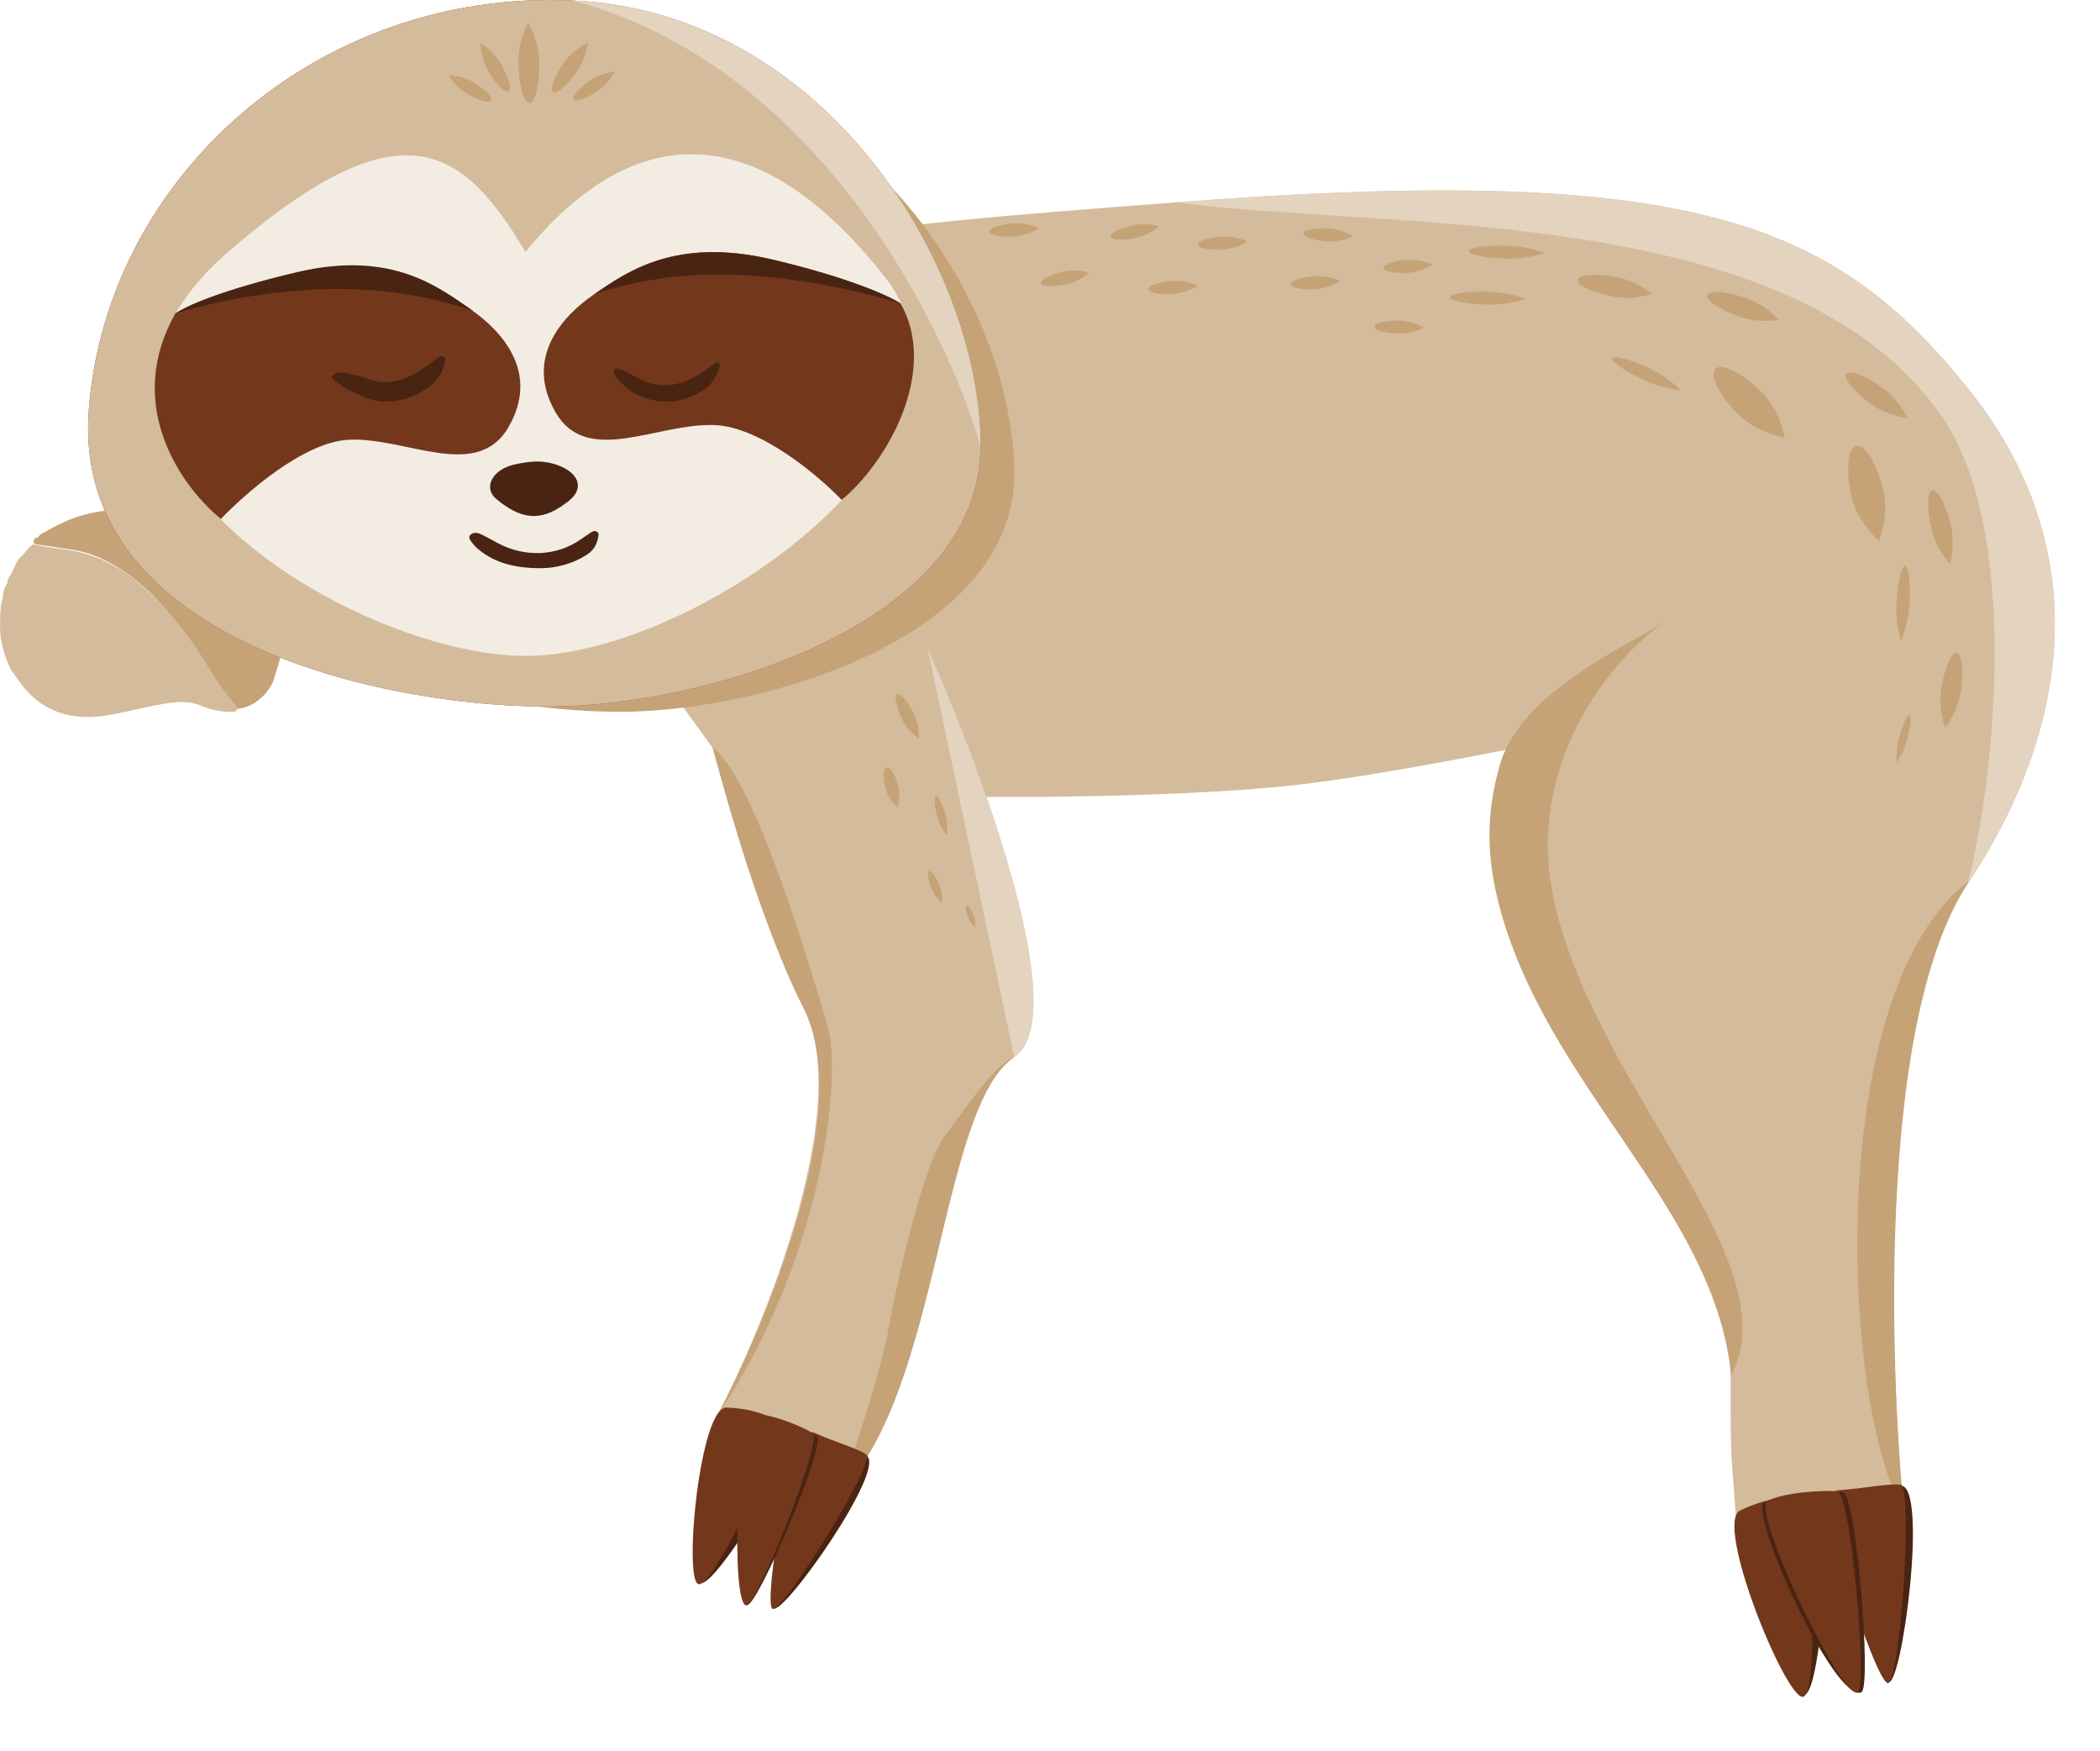
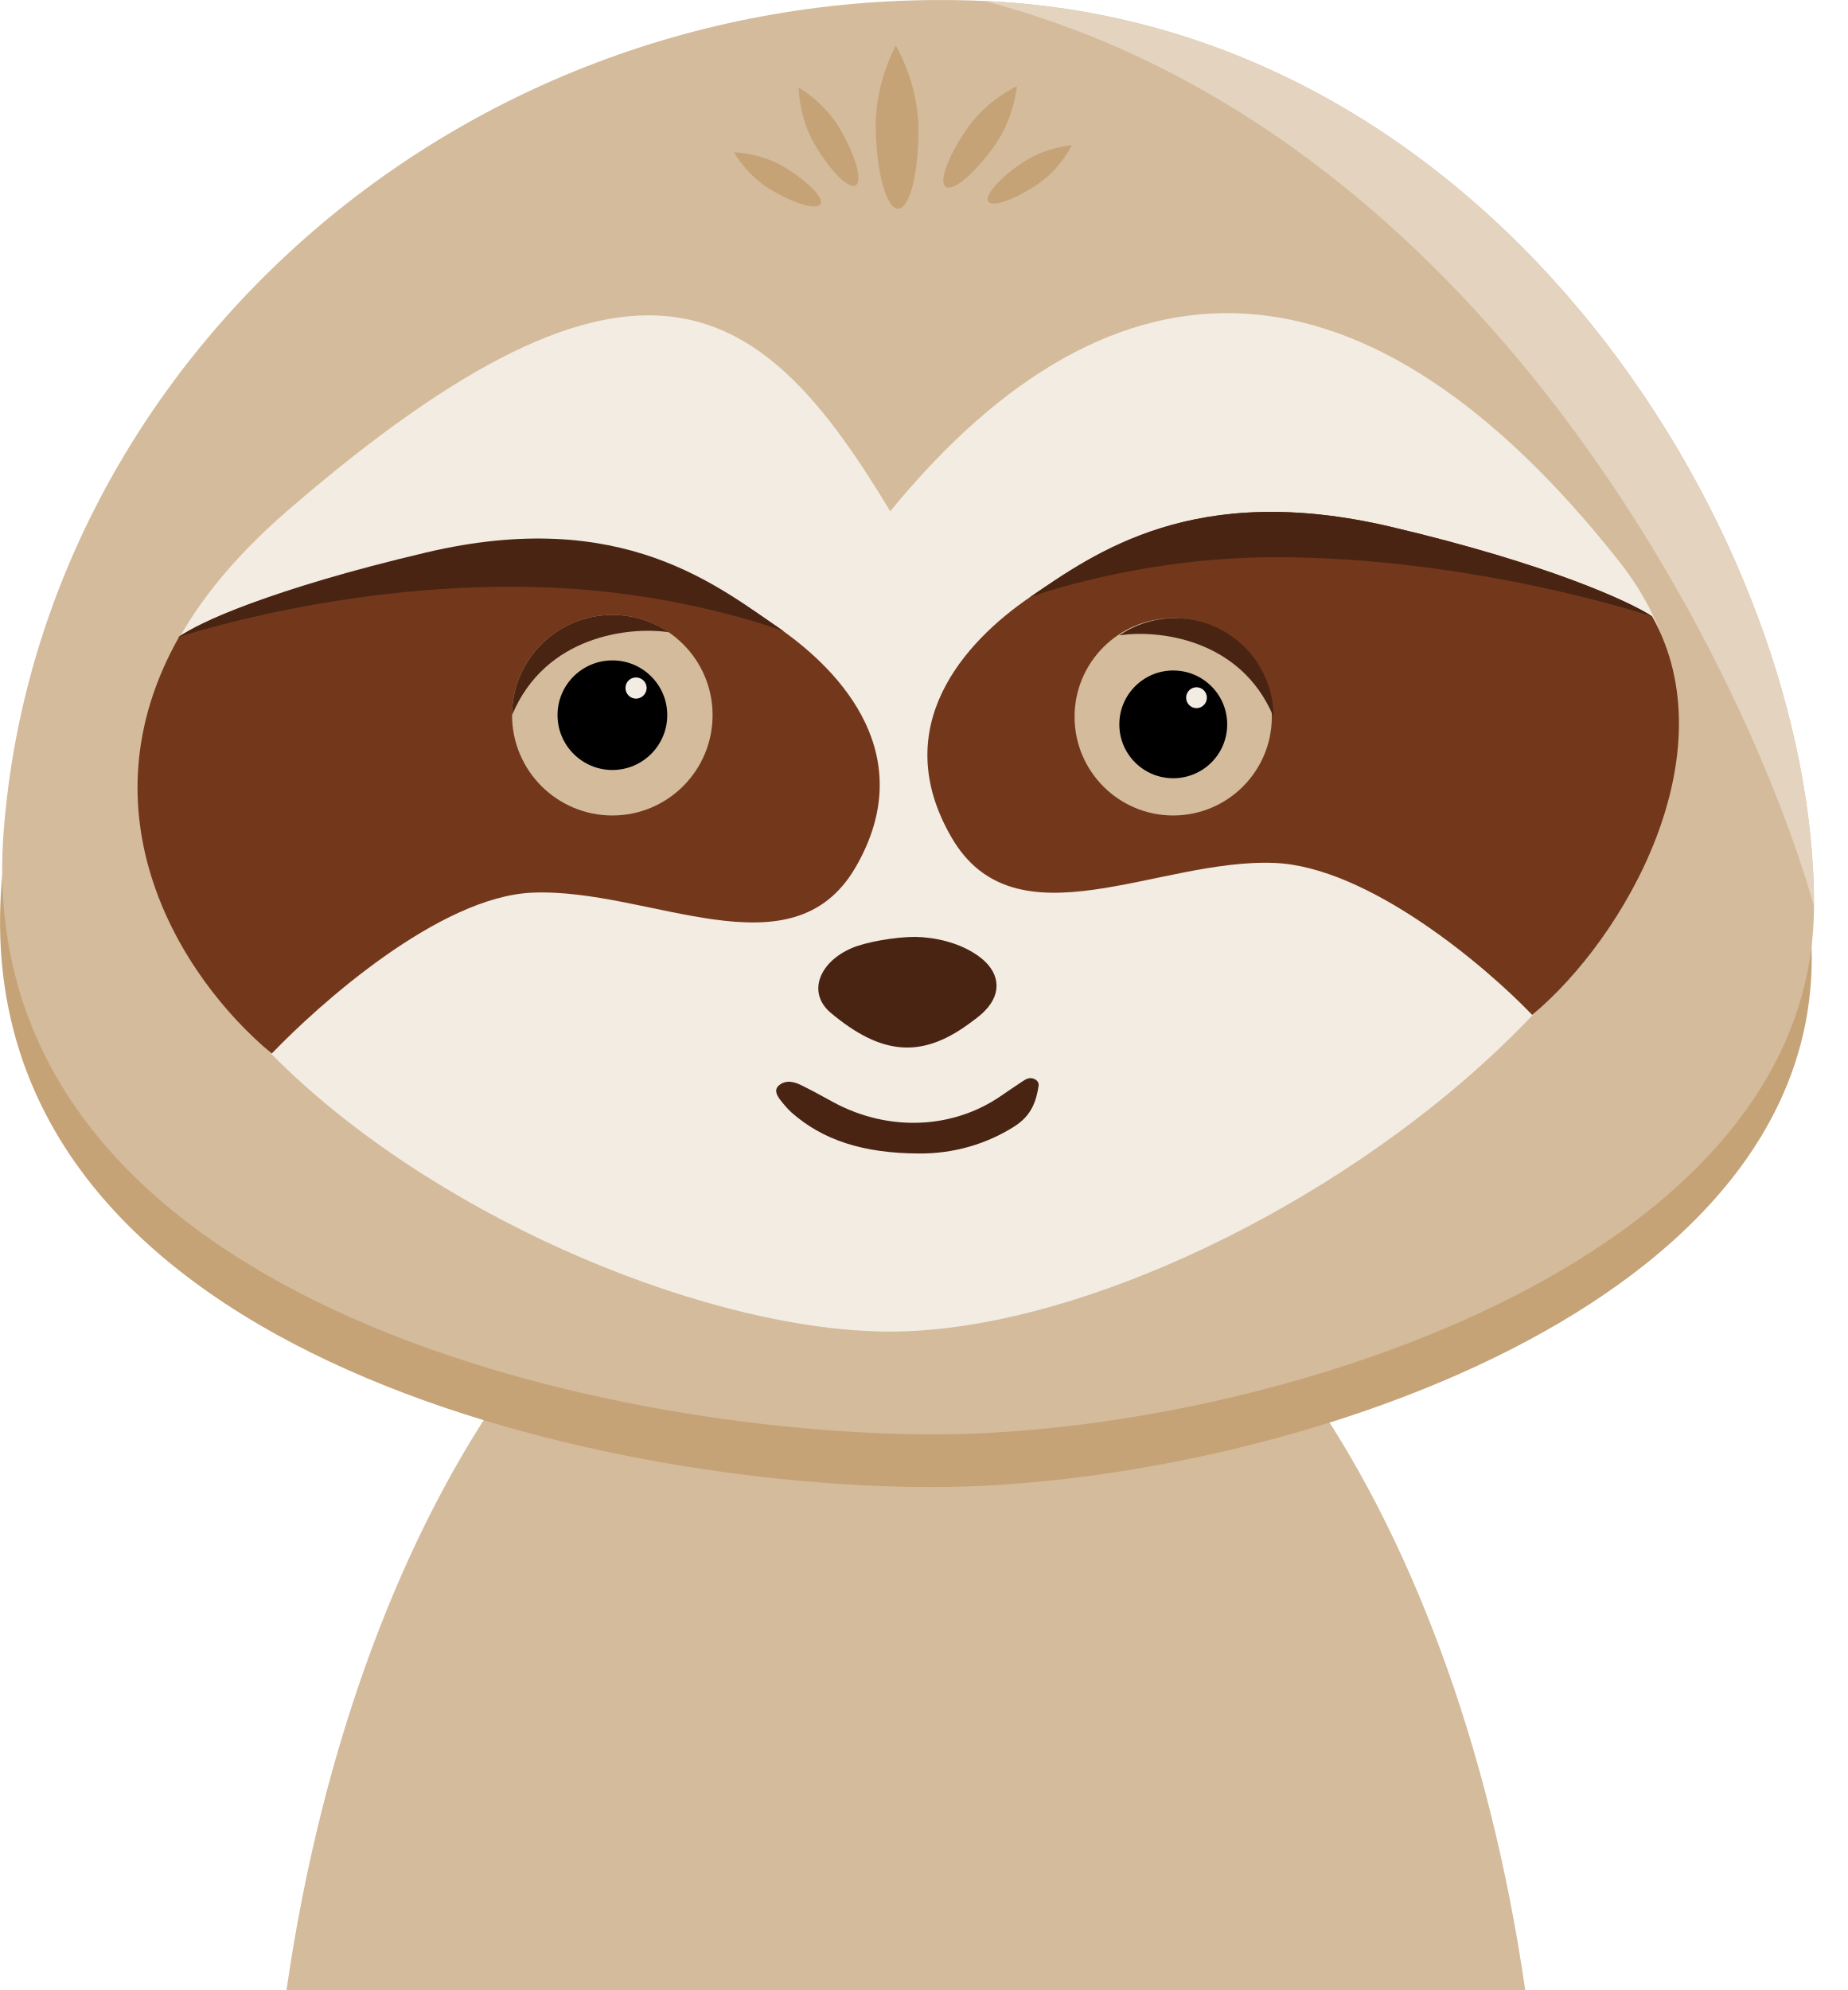
- <svg xmlns="http://www.w3.org/2000/svg" width="30" height="25" viewBox="0 0 30 25" fill="none">
-   <path d="M3.35 10.124C3.368 10.114 3.386 10.102 3.365 10.08C3.043 9.722 2.84 9.279 2.537 8.906C2.334 8.655 2.117 8.413 1.86 8.224C1.601 8.032 1.308 7.884 0.977 7.842C0.828 7.823 0.68 7.796 0.531 7.775C0.504 7.772 0.486 7.765 0.476 7.741C0.48 7.706 0.496 7.683 0.533 7.678C0.54 7.675 0.546 7.671 0.55 7.664C0.586 7.611 0.65 7.601 0.697 7.566C0.704 7.566 0.71 7.563 0.715 7.557C0.963 7.416 1.225 7.322 1.51 7.293C1.583 7.285 1.655 7.259 1.729 7.288C1.83 7.297 1.836 7.395 1.879 7.455C2.036 7.68 2.212 7.889 2.401 8.087C2.78 8.483 3.181 8.853 3.629 9.168C3.749 9.252 3.88 9.318 4.006 9.392C3.974 9.497 3.943 9.602 3.91 9.707C3.857 9.879 3.626 10.13 3.35 10.124Z" fill="#C5A377" />
-   <path d="M3.353 10.166C3.193 10.172 3.033 10.147 2.888 10.085C2.664 9.989 2.445 10.032 2.224 10.073C1.969 10.121 1.717 10.194 1.459 10.227C0.944 10.293 0.524 10.123 0.234 9.673C0.211 9.636 0.184 9.602 0.158 9.567C0.067 9.374 -0.002 9.175 0.001 8.958C0.002 8.934 0.002 8.91 0.003 8.886C0.01 8.842 -0.011 8.797 0.009 8.754L0.008 8.755C0.006 8.683 0.014 8.612 0.038 8.543L0.037 8.544C0.043 8.462 0.065 8.385 0.109 8.315C0.103 8.265 0.136 8.232 0.162 8.195C0.207 8.109 0.23 8.009 0.308 7.942C0.358 7.9 0.387 7.838 0.44 7.799C0.447 7.797 0.452 7.793 0.457 7.788C0.466 7.779 0.477 7.775 0.49 7.776C0.625 7.805 0.763 7.826 0.9 7.843C1.349 7.898 1.732 8.094 2.063 8.396C2.418 8.72 2.713 9.094 2.963 9.505C3.081 9.698 3.206 9.889 3.355 10.061C3.411 10.126 3.407 10.13 3.353 10.166Z" fill="#D4BB9B" />
-   <path d="M8.642 4.829C9.704 3.406 12.408 3.228 16.789 2.891C24.188 2.32 26.197 3.169 28.111 5.544C29.995 7.882 29.526 10.498 28.111 12.621C26.696 14.744 27.05 20.405 27.227 21.82C27.403 23.235 24.896 23.184 24.83 22.138C24.723 20.42 24.723 21.202 24.723 19.473C24.723 17.867 22.096 15.274 21.565 12.621C21.419 11.891 21.474 11.291 21.682 10.675C21.682 10.675 19.787 11.064 18.558 11.206C16.824 11.406 14.092 11.382 14.092 11.382C14.652 12.994 15.058 14.718 14.489 15.098C13.428 15.805 13.428 19.874 12.012 21.289C10.969 22.333 10.361 21.053 10.243 20.228C10.951 18.872 12.189 15.805 11.482 14.39C11.023 13.473 10.54 11.962 10.176 10.675L8.642 8.552C6.802 7.137 7.581 6.252 8.642 4.829Z" fill="#D4BB9B" />
-   <path d="M2.884 6.298C3.119 3.28 5.85 0.834 9.17 0.979C12.49 1.124 14.495 4.477 14.489 6.781C14.482 9.086 10.943 10.166 8.848 10.166C6.752 10.166 2.649 9.316 2.884 6.298Z" fill="#C5A377" />
-   <path d="M10.243 20.228C10.951 18.872 12.22 15.875 11.481 14.404C10.742 12.934 10.187 10.68 10.187 10.68C10.764 11.118 11.514 13.604 11.823 14.652C12.024 15.333 11.79 17.922 10.243 20.228Z" fill="#C5A377" />
-   <path d="M14.489 15.098C13.428 15.805 13.428 19.874 12.012 21.289C12.204 20.73 12.607 19.495 12.685 19.026C12.783 18.438 13.186 16.617 13.504 16.213C13.758 15.89 14.185 15.216 14.489 15.098Z" fill="#C5A377" />
-   <path d="M14.092 11.382C14.652 12.994 15.058 14.718 14.489 15.098L13.251 9.26C13.503 9.824 13.817 10.589 14.092 11.382Z" fill="#E3D3BF" />
-   <path d="M28.133 12.581C26.059 14.131 26.294 20.038 27.198 21.591C27.052 20.105 26.73 14.685 28.133 12.581Z" fill="#C5A377" />
-   <path d="M21.405 12.887C22.071 15.51 24.498 17.242 24.729 19.64C25.577 18.084 22.904 15.645 22.238 13.022C22.055 12.3 22.079 11.699 22.255 11.072C22.558 9.994 23.31 9.202 23.796 8.868C23.31 9.202 21.726 9.859 21.422 10.938C21.246 11.564 21.222 12.166 21.405 12.887Z" fill="#C5A377" />
-   <path d="M1.269 5.845C1.528 2.532 4.525 -0.153 8.169 0.007C11.813 0.166 14.014 3.846 14.007 6.376C14 8.905 10.115 10.091 7.815 10.091C5.515 10.091 1.011 9.158 1.269 5.845Z" fill="#73381C" />
-   <path d="M28.111 5.544C26.197 3.169 24.188 2.32 16.789 2.891C19.916 3.295 25.65 2.891 27.749 5.963C28.85 7.574 28.516 11.021 28.111 12.621C29.526 10.498 29.995 7.882 28.111 5.544Z" fill="#E3D3BF" />
-   <path d="M14.843 3.26C14.843 3.26 14.69 3.363 14.495 3.376C14.3 3.389 14.139 3.359 14.135 3.307C14.132 3.256 14.287 3.204 14.483 3.191C14.678 3.178 14.843 3.26 14.843 3.26Z" fill="#C5A377" />
-   <path d="M17.819 3.448C17.819 3.448 17.667 3.551 17.471 3.564C17.276 3.577 17.115 3.546 17.111 3.495C17.108 3.444 17.264 3.392 17.459 3.379C17.654 3.366 17.819 3.448 17.819 3.448Z" fill="#C5A377" />
-   <path d="M19.328 3.376C19.328 3.376 19.164 3.459 18.969 3.448C18.773 3.436 18.617 3.385 18.621 3.334C18.624 3.283 18.785 3.251 18.98 3.263C19.175 3.274 19.328 3.376 19.328 3.376Z" fill="#C5A377" />
-   <path d="M19.146 4.013C19.146 4.013 18.994 4.116 18.799 4.129C18.603 4.142 18.442 4.111 18.439 4.06C18.435 4.009 18.591 3.957 18.786 3.944C18.982 3.931 19.146 4.013 19.146 4.013Z" fill="#C5A377" />
-   <path d="M20.47 3.78C20.47 3.78 20.318 3.883 20.123 3.896C19.927 3.909 19.766 3.878 19.763 3.827C19.759 3.776 19.915 3.724 20.11 3.711C20.306 3.698 20.47 3.78 20.47 3.78Z" fill="#C5A377" />
-   <path d="M22.064 3.614C22.064 3.614 21.82 3.701 21.522 3.694C21.224 3.687 20.983 3.639 20.984 3.588C20.986 3.537 21.228 3.501 21.526 3.509C21.825 3.516 22.064 3.614 22.064 3.614Z" fill="#C5A377" />
-   <path d="M23.602 4.198C23.602 4.198 23.338 4.292 23.045 4.236C22.752 4.18 22.527 4.073 22.541 3.996C22.556 3.92 22.805 3.903 23.098 3.959C23.391 4.015 23.602 4.198 23.602 4.198Z" fill="#C5A377" />
-   <path d="M25.41 4.568C25.41 4.568 25.136 4.622 24.854 4.525C24.573 4.427 24.365 4.288 24.39 4.215C24.416 4.141 24.665 4.161 24.946 4.259C25.228 4.356 25.41 4.568 25.41 4.568Z" fill="#C5A377" />
-   <path d="M27.251 5.973C27.251 5.973 26.972 5.945 26.731 5.771C26.489 5.596 26.33 5.404 26.375 5.341C26.421 5.278 26.654 5.368 26.895 5.543C27.137 5.717 27.251 5.973 27.251 5.973Z" fill="#C5A377" />
-   <path d="M27.856 8.052C27.856 8.052 27.663 7.849 27.593 7.559C27.524 7.269 27.529 7.02 27.605 7.002C27.68 6.984 27.798 7.204 27.867 7.494C27.936 7.784 27.856 8.052 27.856 8.052Z" fill="#C5A377" />
-   <path d="M27.789 10.394C27.789 10.394 27.686 10.133 27.732 9.839C27.777 9.544 27.876 9.314 27.953 9.326C28.03 9.338 28.055 9.587 28.01 9.881C27.965 10.176 27.789 10.394 27.789 10.394Z" fill="#C5A377" />
-   <path d="M26.84 7.724C26.84 7.724 26.544 7.474 26.454 7.1C26.365 6.726 26.393 6.399 26.517 6.37C26.64 6.34 26.813 6.619 26.902 6.993C26.992 7.367 26.84 7.724 26.84 7.724Z" fill="#C5A377" />
-   <path d="M25.494 6.25C25.494 6.25 25.11 6.194 24.838 5.923C24.565 5.652 24.417 5.359 24.506 5.269C24.596 5.179 24.89 5.325 25.162 5.596C25.435 5.867 25.494 6.25 25.494 6.25Z" fill="#C5A377" />
-   <path d="M21.798 4.271C21.798 4.271 21.554 4.358 21.256 4.351C20.957 4.344 20.717 4.296 20.718 4.245C20.719 4.194 20.962 4.158 21.26 4.166C21.558 4.173 21.798 4.271 21.798 4.271Z" fill="#C5A377" />
-   <path d="M24.011 5.573C24.011 5.573 23.752 5.554 23.482 5.428C23.212 5.302 23.011 5.162 23.032 5.115C23.054 5.069 23.291 5.134 23.561 5.26C23.831 5.386 24.011 5.573 24.011 5.573Z" fill="#C5A377" />
-   <path d="M27.157 9.158C27.157 9.158 27.077 8.911 27.094 8.614C27.11 8.316 27.165 8.077 27.216 8.079C27.267 8.082 27.295 8.326 27.279 8.624C27.262 8.921 27.157 9.158 27.157 9.158Z" fill="#C5A377" />
-   <path d="M27.096 10.889C27.096 10.889 27.079 10.724 27.129 10.539C27.178 10.355 27.244 10.212 27.276 10.22C27.308 10.229 27.293 10.386 27.244 10.57C27.194 10.754 27.096 10.889 27.096 10.889Z" fill="#C5A377" />
-   <path d="M20.343 4.677C20.343 4.677 20.183 4.767 19.987 4.765C19.791 4.762 19.633 4.719 19.634 4.667C19.635 4.616 19.794 4.577 19.99 4.579C20.185 4.582 20.343 4.677 20.343 4.677Z" fill="#C5A377" />
-   <path d="M15.561 3.894C15.561 3.894 15.426 4.018 15.234 4.06C15.043 4.101 14.879 4.094 14.868 4.044C14.857 3.994 15.004 3.92 15.195 3.879C15.387 3.837 15.561 3.894 15.561 3.894Z" fill="#C5A377" />
-   <path d="M17.111 4.081C17.111 4.081 16.959 4.184 16.764 4.198C16.569 4.211 16.407 4.18 16.404 4.129C16.401 4.078 16.556 4.026 16.752 4.013C16.947 4 17.111 4.081 17.111 4.081Z" fill="#C5A377" />
-   <path d="M16.559 3.233C16.559 3.233 16.423 3.357 16.231 3.398C16.04 3.439 15.876 3.431 15.865 3.381C15.855 3.331 16.001 3.257 16.193 3.217C16.384 3.176 16.559 3.233 16.559 3.233Z" fill="#C5A377" />
-   <path d="M13.126 10.552C13.126 10.552 12.973 10.45 12.887 10.274C12.802 10.098 12.77 9.937 12.816 9.915C12.862 9.892 12.968 10.017 13.054 10.193C13.14 10.369 13.126 10.552 13.126 10.552Z" fill="#C5A377" />
-   <path d="M12.822 11.531C12.822 11.531 12.697 11.428 12.654 11.271C12.611 11.113 12.616 10.974 12.665 10.961C12.715 10.947 12.79 11.064 12.833 11.222C12.876 11.379 12.822 11.531 12.822 11.531Z" fill="#C5A377" />
-   <path d="M13.528 11.938C13.528 11.938 13.435 11.826 13.392 11.669C13.348 11.511 13.339 11.376 13.371 11.367C13.403 11.359 13.464 11.479 13.507 11.637C13.55 11.794 13.528 11.938 13.528 11.938Z" fill="#C5A377" />
-   <path d="M13.455 12.895C13.455 12.895 13.358 12.816 13.308 12.69C13.258 12.564 13.242 12.453 13.273 12.44C13.304 12.428 13.369 12.52 13.42 12.645C13.47 12.771 13.455 12.895 13.455 12.895Z" fill="#C5A377" />
-   <path d="M13.934 13.248C13.934 13.248 13.867 13.193 13.832 13.105C13.797 13.017 13.786 12.939 13.807 12.931C13.829 12.922 13.875 12.986 13.91 13.074C13.945 13.162 13.934 13.248 13.934 13.248Z" fill="#C5A377" />
-   <path d="M1.269 5.845C1.528 2.532 4.525 -0.153 8.169 0.007C11.813 0.166 14.014 3.846 14.007 6.376C14 8.905 10.115 10.091 7.815 10.091C5.515 10.091 1.011 9.158 1.269 5.845Z" fill="#D4BB9B" />
-   <path d="M8.169 0.007C11.813 0.166 14.014 3.846 14.007 6.376C13.51 4.632 11.647 0.917 8.169 0.007Z" fill="#E3D3BF" />
-   <path d="M3.261 3.597C5.759 1.434 6.616 2.115 7.507 3.597C9.099 1.651 10.875 1.718 12.637 3.951C14.4 6.184 9.984 9.368 7.507 9.368C5.03 9.368 0.07 6.361 3.261 3.597Z" fill="#F3ECE3" />
-   <path d="M11.034 3.707C12.141 3.968 12.719 4.236 12.869 4.337C13.408 5.309 12.68 6.594 12.024 7.14C11.694 6.795 10.869 6.098 10.212 6.071C9.39 6.037 8.388 6.668 7.938 5.891C7.487 5.114 8.028 4.517 8.489 4.202C8.951 3.887 9.649 3.38 11.034 3.707Z" fill="#73381C" />
-   <path d="M11.034 3.707C12.141 3.968 12.719 4.236 12.869 4.337C12.869 4.337 11.623 3.92 10.22 3.92C9.247 3.92 8.489 4.202 8.489 4.202C8.951 3.887 9.649 3.38 11.034 3.707Z" fill="#4A2412" />
-   <path d="M4.168 3.916C3.061 4.177 2.654 4.377 2.504 4.479C1.801 5.717 2.5 6.866 3.155 7.412C3.486 7.067 4.333 6.307 4.99 6.28C5.812 6.246 6.814 6.877 7.264 6.1C7.715 5.323 7.174 4.727 6.713 4.411C6.251 4.096 5.553 3.59 4.168 3.916Z" fill="#73381C" />
-   <path d="M7.686 6.591C7.828 6.595 7.993 6.631 8.125 6.724C8.279 6.833 8.298 6.984 8.173 7.111C8.14 7.146 8.098 7.176 8.056 7.206C7.719 7.451 7.438 7.418 7.089 7.126C6.92 6.984 7.007 6.766 7.241 6.668C7.335 6.629 7.536 6.591 7.686 6.591Z" fill="#4A2412" />
-   <path d="M7.717 8.115C7.312 8.115 7.029 8.017 6.814 7.828C6.782 7.799 6.756 7.767 6.732 7.735C6.704 7.699 6.686 7.658 6.736 7.627C6.79 7.593 6.846 7.617 6.892 7.64C6.968 7.677 7.039 7.718 7.112 7.757C7.497 7.963 7.949 7.944 8.289 7.708C8.338 7.674 8.389 7.64 8.44 7.606C8.459 7.594 8.482 7.579 8.511 7.587C8.542 7.596 8.555 7.617 8.551 7.64C8.535 7.746 8.503 7.847 8.38 7.925C8.18 8.052 7.948 8.116 7.717 8.115Z" fill="#4A2412" />
-   <path d="M5.503 5.736C5.393 5.741 5.28 5.702 5.172 5.658C5.032 5.6 4.899 5.53 4.784 5.438C4.717 5.385 4.739 5.356 4.811 5.329C4.89 5.3 4.96 5.333 5.031 5.347C5.105 5.361 5.177 5.384 5.246 5.409C5.526 5.513 5.769 5.436 5.997 5.293C6.08 5.241 6.157 5.18 6.235 5.122C6.264 5.1 6.292 5.072 6.333 5.091C6.378 5.112 6.354 5.15 6.35 5.181C6.329 5.338 6.234 5.458 6.096 5.55C5.926 5.662 5.737 5.739 5.503 5.736Z" fill="#4A2412" />
-   <path d="M9.538 5.735C9.225 5.736 8.997 5.618 8.816 5.404C8.802 5.388 8.791 5.37 8.781 5.351C8.769 5.326 8.762 5.296 8.782 5.274C8.805 5.249 8.833 5.269 8.859 5.277C8.987 5.316 9.092 5.399 9.216 5.447C9.499 5.554 9.754 5.494 9.996 5.34C10.069 5.294 10.137 5.242 10.207 5.192C10.228 5.177 10.248 5.164 10.273 5.182C10.3 5.202 10.282 5.225 10.276 5.247C10.213 5.481 10.042 5.608 9.821 5.682C9.722 5.715 9.62 5.745 9.538 5.735Z" fill="#4A2412" />
-   <path d="M4.241 3.887C3.134 4.148 2.644 4.382 2.494 4.484C2.494 4.484 3.695 4.078 5.098 4.133C6.058 4.17 6.76 4.442 6.76 4.442C6.298 4.127 5.626 3.56 4.241 3.887Z" fill="#4A2412" />
-   <path d="M8.785 1.022C8.785 1.022 8.705 1.188 8.543 1.297C8.38 1.406 8.225 1.46 8.197 1.418C8.168 1.375 8.277 1.252 8.439 1.143C8.602 1.034 8.785 1.022 8.785 1.022Z" fill="#C5A377" />
-   <path d="M8.399 0.607C8.399 0.607 8.379 0.831 8.24 1.026C8.102 1.221 7.948 1.35 7.897 1.314C7.846 1.278 7.917 1.09 8.056 0.895C8.194 0.699 8.399 0.607 8.399 0.607Z" fill="#C5A377" />
-   <path d="M6.408 1.072C6.408 1.072 6.592 1.074 6.76 1.175C6.928 1.275 7.042 1.392 7.016 1.436C6.99 1.48 6.832 1.434 6.664 1.333C6.496 1.233 6.408 1.072 6.408 1.072Z" fill="#C5A377" />
-   <path d="M6.863 0.616C6.863 0.616 7.043 0.718 7.154 0.908C7.264 1.098 7.314 1.275 7.264 1.304C7.215 1.333 7.085 1.203 6.974 1.013C6.863 0.823 6.863 0.616 6.863 0.616Z" fill="#C5A377" />
-   <path d="M7.546 0.321C7.546 0.321 7.7 0.575 7.705 0.892C7.709 1.209 7.646 1.466 7.563 1.468C7.48 1.469 7.41 1.213 7.405 0.896C7.4 0.58 7.546 0.321 7.546 0.321Z" fill="#C5A377" />
-   <path d="M12.374 20.787C12.054 20.619 11.98 20.636 11.666 20.508C11.351 20.38 10.929 22.799 11.042 22.966C11.155 23.134 12.694 20.955 12.374 20.787Z" fill="#4A2412" />
-   <path d="M12.376 20.773C12.229 20.677 11.935 20.598 11.624 20.46C11.314 20.323 10.904 22.874 11.032 22.975C11.16 23.077 12.523 20.869 12.376 20.773Z" fill="#73381C" />
-   <path d="M11.37 20.447C11.228 20.345 10.83 20.165 10.45 20.148C10.069 20.131 9.795 22.529 10.007 22.608C10.22 22.686 11.513 20.549 11.37 20.447Z" fill="#4A2412" />
-   <path d="M11.113 20.312C10.971 20.21 10.76 20.12 10.38 20.103C9.999 20.085 9.763 22.545 9.975 22.624C10.188 22.703 11.255 20.414 11.113 20.312Z" fill="#73381C" />
-   <path d="M11.668 20.515C11.522 20.419 11.083 20.24 10.837 20.24C10.591 20.24 10.445 22.908 10.675 22.923C10.825 22.933 11.815 20.61 11.668 20.515Z" fill="#4A2412" />
-   <path d="M11.611 20.469C11.464 20.374 11.025 20.194 10.78 20.194C10.534 20.194 10.431 22.913 10.661 22.929C10.81 22.939 11.757 20.565 11.611 20.469Z" fill="#73381C" />
-   <path d="M27.154 21.218C26.756 21.218 26.693 21.273 26.321 21.309C25.949 21.346 26.775 23.918 26.971 24.024C27.167 24.129 27.552 21.218 27.154 21.218Z" fill="#4A2412" />
-   <path d="M27.148 21.204C26.957 21.186 26.63 21.259 26.256 21.284C25.883 21.308 26.789 24.004 26.966 24.038C27.142 24.071 27.34 21.222 27.148 21.204Z" fill="#73381C" />
-   <path d="M26.002 21.4C25.811 21.374 25.332 21.402 24.952 21.58C24.572 21.758 25.531 24.235 25.779 24.203C26.026 24.171 26.193 21.427 26.002 21.4Z" fill="#4A2412" />
-   <path d="M25.683 21.401C25.492 21.374 25.24 21.394 24.86 21.572C24.481 21.75 25.509 24.267 25.756 24.235C26.004 24.204 25.873 21.427 25.683 21.401Z" fill="#73381C" />
-   <path d="M26.327 21.314C26.135 21.296 25.446 21.335 25.206 21.46C24.967 21.586 26.215 24.336 26.591 24.169C26.742 24.103 26.519 21.332 26.327 21.314Z" fill="#4A2412" />
-   <path d="M26.247 21.299C26.056 21.281 25.491 21.31 25.251 21.436C25.011 21.562 26.303 24.274 26.535 24.172C26.686 24.105 26.439 21.317 26.247 21.299Z" fill="#73381C" />
+ <svg xmlns="http://www.w3.org/2000/svg" width="13" height="14" viewBox="0 0 13 14" fill="none">
+   <path d="M6.374 8C8.471 8 10.233 10.55 10.732 14H2.016C2.515 10.55 4.277 8 6.374 8Z" fill="#D4BB9B" />
+   <path d="M0.011 6.216C0.269 2.904 3.266 0.219 6.91 0.378C10.554 0.538 12.755 4.218 12.748 6.747C12.741 9.276 8.856 10.462 6.556 10.462C4.256 10.462 -0.248 9.529 0.011 6.216Z" fill="#C5A377" />
+   <path d="M0.026 5.845C0.284 2.532 3.282 -0.153 6.926 0.007C10.569 0.166 12.771 3.846 12.764 6.376C12.757 8.905 8.872 10.091 6.572 10.091C4.272 10.091 -0.232 9.158 0.026 5.845Z" fill="#D4BB9B" />
+   <path d="M12.764 6.376C12.771 3.846 10.569 0.166 6.926 0.007C10.404 0.917 12.267 4.632 12.764 6.376Z" fill="#E3D3BF" />
+   <path d="M2.018 3.597C4.516 1.434 5.373 2.115 6.264 3.597C7.856 1.651 9.632 1.718 11.394 3.951C13.157 6.184 8.741 9.368 6.264 9.368C3.787 9.368 -1.173 6.361 2.018 3.597Z" fill="#F3ECE3" />
+   <path d="M9.79 3.707C10.898 3.968 11.475 4.236 11.626 4.337C12.165 5.309 11.437 6.594 10.781 7.14C10.451 6.795 9.626 6.098 8.969 6.071C8.147 6.037 7.145 6.668 6.695 5.891C6.244 5.114 6.785 4.517 7.246 4.202C7.708 3.887 8.406 3.38 9.79 3.707Z" fill="#73381C" />
+   <path d="M9.79 3.707C10.898 3.968 11.475 4.236 11.626 4.337C11.626 4.337 10.38 3.92 8.976 3.92C8.004 3.92 7.246 4.202 7.246 4.202C7.708 3.887 8.406 3.38 9.79 3.707Z" fill="#4A2412" />
+   <path d="M2.925 3.916C1.818 4.177 1.411 4.377 1.261 4.479C0.558 5.717 1.257 6.866 1.912 7.412C2.243 7.067 3.09 6.307 3.747 6.28C4.569 6.246 5.571 6.877 6.021 6.1C6.471 5.323 5.931 4.727 5.47 4.411C5.008 4.096 4.31 3.59 2.925 3.916Z" fill="#73381C" />
+   <path d="M6.443 6.591C6.585 6.595 6.75 6.631 6.882 6.724C7.036 6.833 7.055 6.984 6.93 7.111C6.897 7.146 6.854 7.176 6.813 7.206C6.476 7.451 6.195 7.418 5.846 7.126C5.677 6.984 5.764 6.766 5.998 6.668C6.091 6.629 6.293 6.591 6.443 6.591Z" fill="#4A2412" />
+   <path d="M6.473 8.115C6.068 8.115 5.786 8.017 5.571 7.828C5.539 7.799 5.513 7.767 5.488 7.735C5.461 7.699 5.443 7.658 5.493 7.627C5.547 7.593 5.603 7.617 5.649 7.64C5.725 7.677 5.796 7.718 5.869 7.757C6.254 7.963 6.706 7.944 7.046 7.708C7.095 7.674 7.146 7.64 7.197 7.606C7.216 7.594 7.239 7.579 7.267 7.587C7.298 7.596 7.312 7.617 7.308 7.64C7.291 7.746 7.26 7.847 7.137 7.925C6.937 8.052 6.705 8.116 6.473 8.115Z" fill="#4A2412" />
+   <path d="M2.998 3.887C1.891 4.148 1.401 4.382 1.251 4.484C1.251 4.484 2.452 4.078 3.854 4.133C4.815 4.17 5.516 4.442 5.516 4.442C5.055 4.127 4.383 3.56 2.998 3.887Z" fill="#4A2412" />
+   <path d="M7.542 1.022C7.542 1.022 7.462 1.188 7.3 1.297C7.137 1.406 6.982 1.46 6.954 1.418C6.925 1.375 7.034 1.252 7.196 1.143C7.359 1.034 7.542 1.022 7.542 1.022Z" fill="#C5A377" />
+   <path d="M7.155 0.607C7.155 0.607 7.136 0.831 6.997 1.026C6.859 1.221 6.705 1.35 6.654 1.314C6.603 1.278 6.674 1.09 6.812 0.895C6.951 0.699 7.155 0.607 7.155 0.607Z" fill="#C5A377" />
+   <path d="M5.165 1.072C5.165 1.072 5.349 1.074 5.517 1.175C5.684 1.275 5.799 1.392 5.773 1.436C5.747 1.48 5.589 1.434 5.421 1.333C5.253 1.233 5.165 1.072 5.165 1.072Z" fill="#C5A377" />
+   <path d="M5.62 0.616C5.62 0.616 5.8 0.718 5.911 0.908C6.021 1.098 6.071 1.275 6.021 1.304C5.971 1.333 5.841 1.203 5.731 1.013C5.62 0.823 5.62 0.616 5.62 0.616Z" fill="#C5A377" />
+   <path d="M6.303 0.321C6.303 0.321 6.457 0.575 6.462 0.892C6.466 1.209 6.403 1.466 6.32 1.468C6.237 1.469 6.166 1.213 6.162 0.896C6.157 0.58 6.303 0.321 6.303 0.321Z" fill="#C5A377" />
+   <path d="M5.014 5.031C5.014 5.421 4.698 5.737 4.309 5.737C3.919 5.737 3.603 5.421 3.603 5.031C3.603 4.642 3.919 4.326 4.309 4.326C4.698 4.326 5.014 4.642 5.014 5.031Z" fill="#D4BB9B" />
+   <path d="M4.309 4.326C3.919 4.326 3.603 4.642 3.603 5.031C3.838 4.467 4.436 4.407 4.706 4.448C4.593 4.371 4.456 4.326 4.309 4.326Z" fill="#4A2412" />
+   <path d="M4.695 5.031C4.695 5.244 4.522 5.417 4.309 5.417C4.096 5.417 3.923 5.244 3.923 5.031C3.923 4.818 4.096 4.646 4.309 4.646C4.522 4.646 4.695 4.818 4.695 5.031Z" fill="black" />
+   <path d="M4.55 4.84C4.55 4.881 4.516 4.915 4.475 4.915C4.434 4.915 4.401 4.881 4.401 4.84C4.401 4.799 4.434 4.766 4.475 4.766C4.516 4.766 4.55 4.799 4.55 4.84Z" fill="#F3ECE3" />
+   <path d="M8.949 5.043C8.949 5.426 8.638 5.737 8.255 5.737C7.872 5.737 7.561 5.426 7.561 5.043C7.561 4.66 7.872 4.349 8.255 4.349C8.638 4.349 8.949 4.66 8.949 5.043Z" fill="#D4BB9B" />
+   <path d="M8.635 5.096C8.635 5.306 8.465 5.475 8.255 5.475C8.046 5.475 7.876 5.306 7.876 5.096C7.876 4.887 8.046 4.717 8.255 4.717C8.465 4.717 8.635 4.887 8.635 5.096Z" fill="black" />
+   <path d="M8.492 4.908C8.492 4.949 8.459 4.982 8.419 4.982C8.379 4.982 8.346 4.949 8.346 4.908C8.346 4.868 8.379 4.835 8.419 4.835C8.459 4.835 8.492 4.868 8.492 4.908Z" fill="#F3ECE3" />
+   <path d="M8.267 4.349C8.65 4.349 8.961 4.66 8.961 5.043C8.73 4.488 8.141 4.429 7.876 4.47C7.987 4.394 8.122 4.349 8.267 4.349Z" fill="#4A2412" />
</svg>
